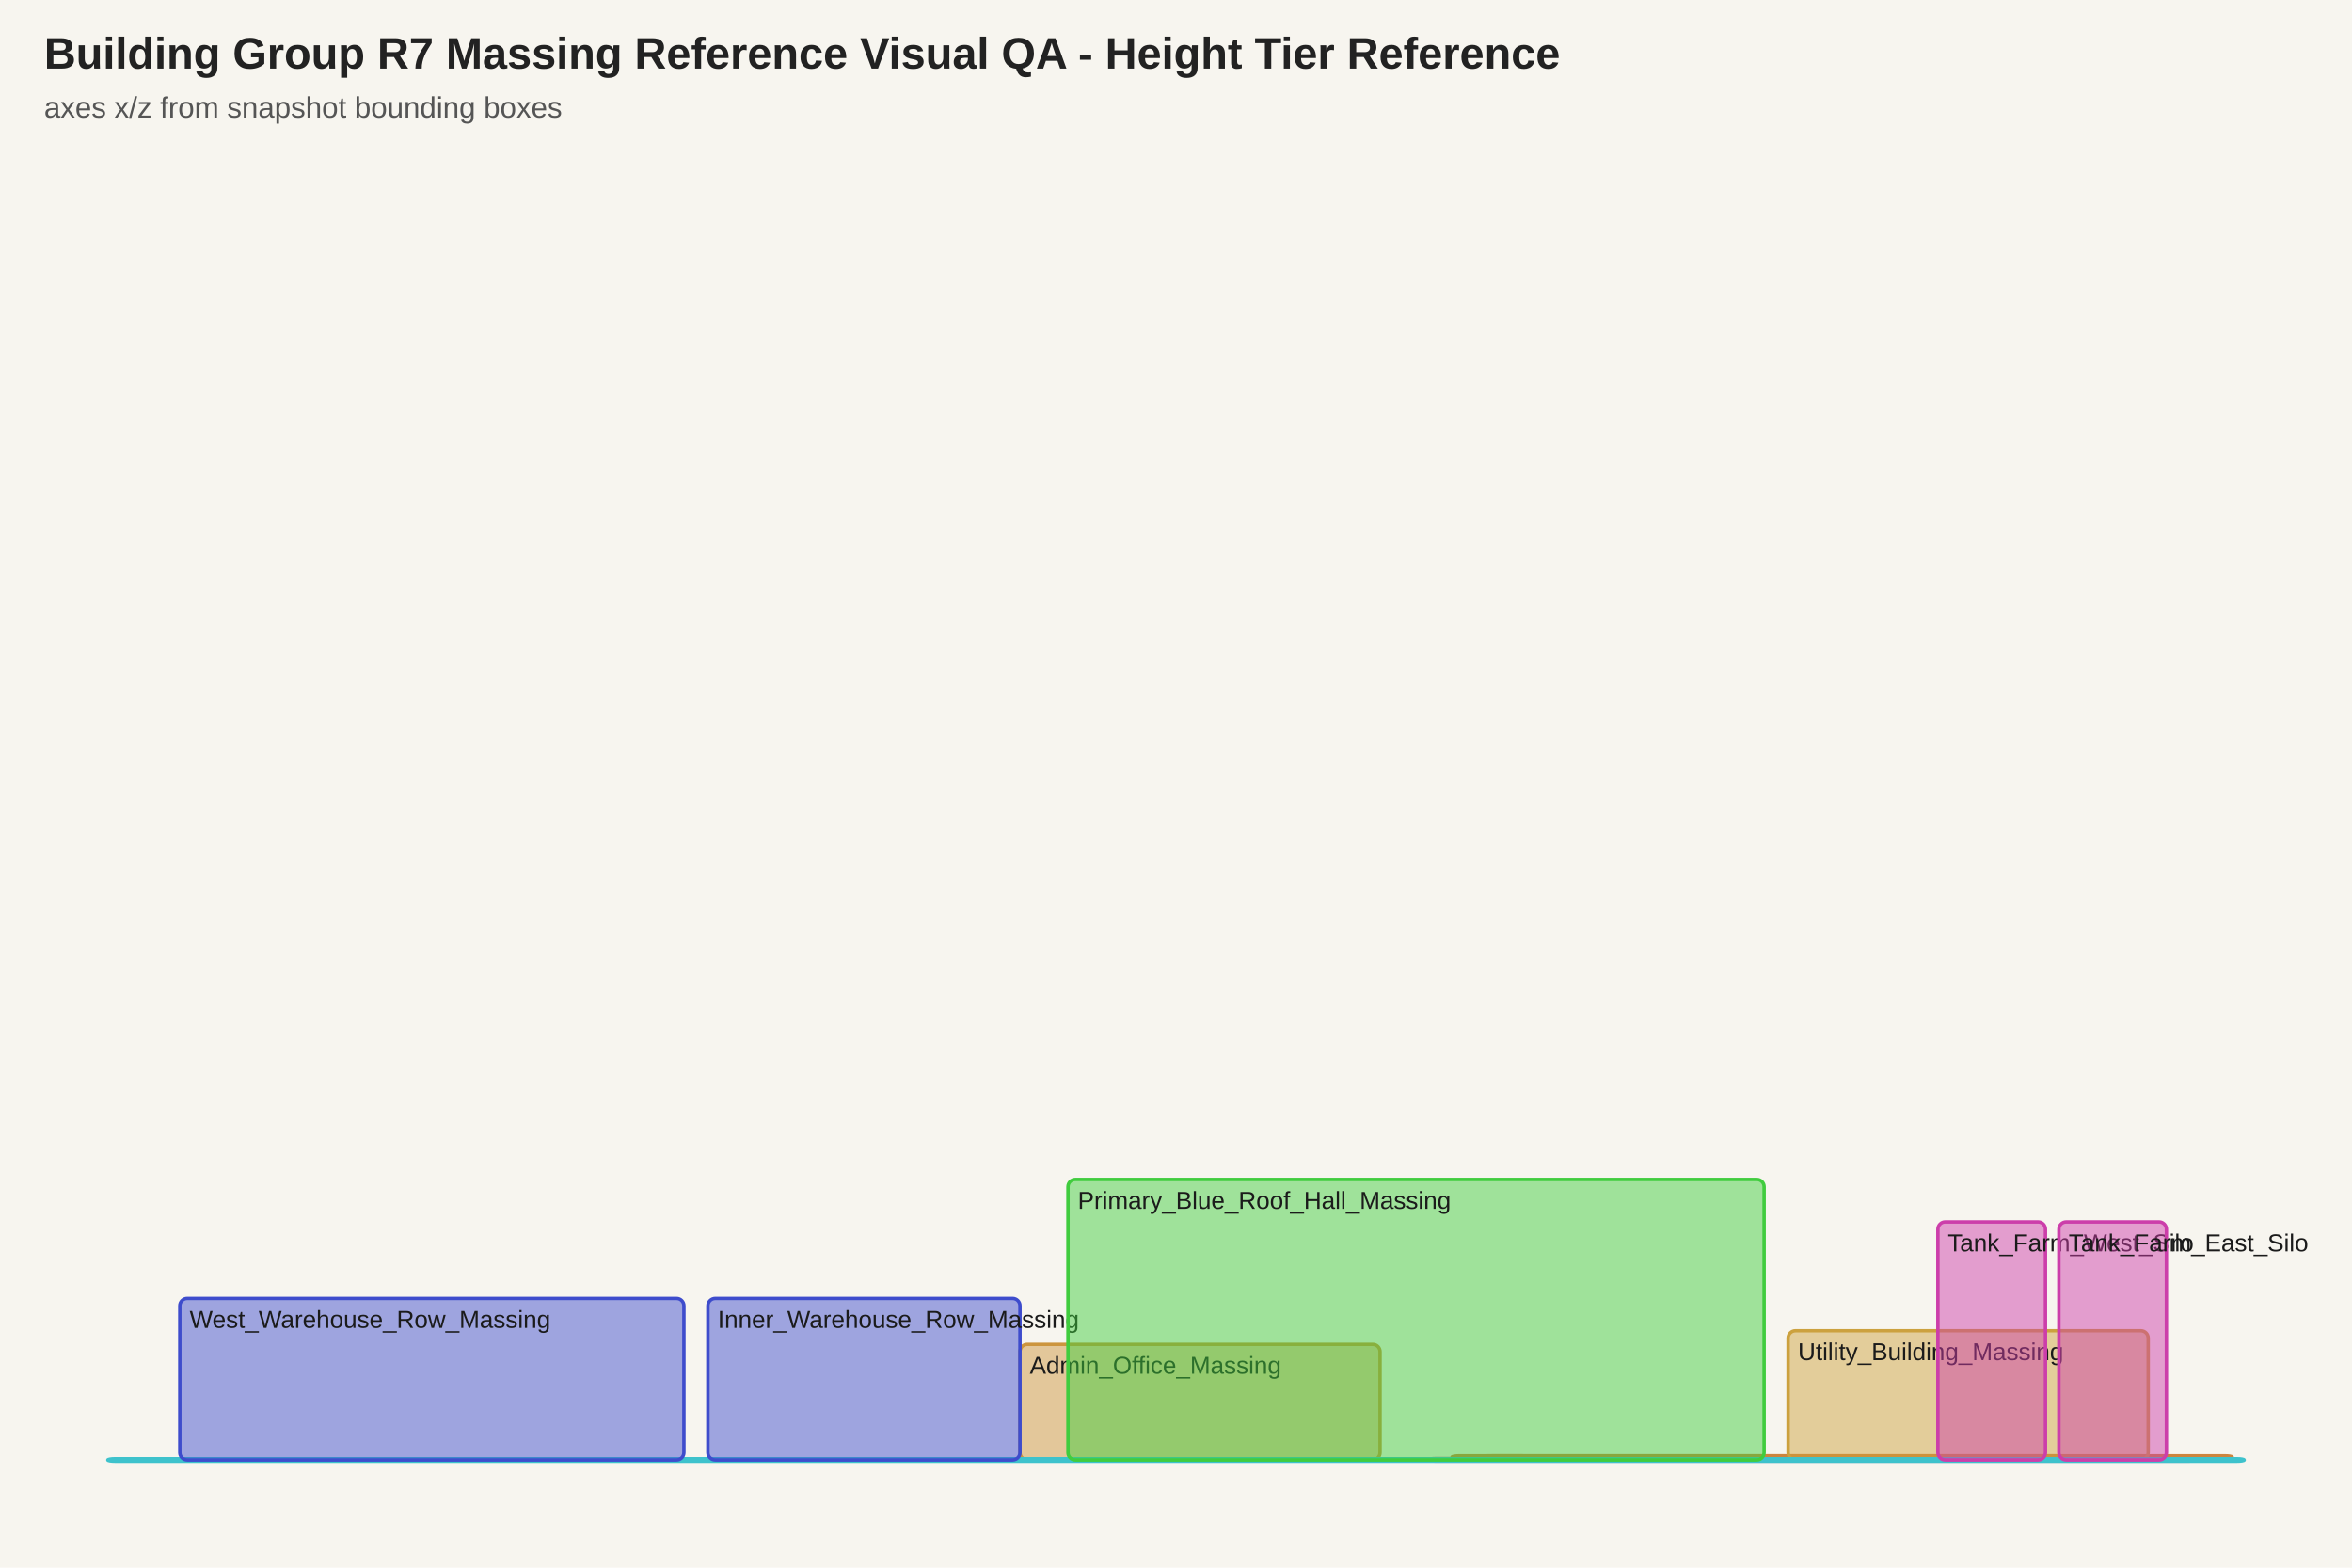
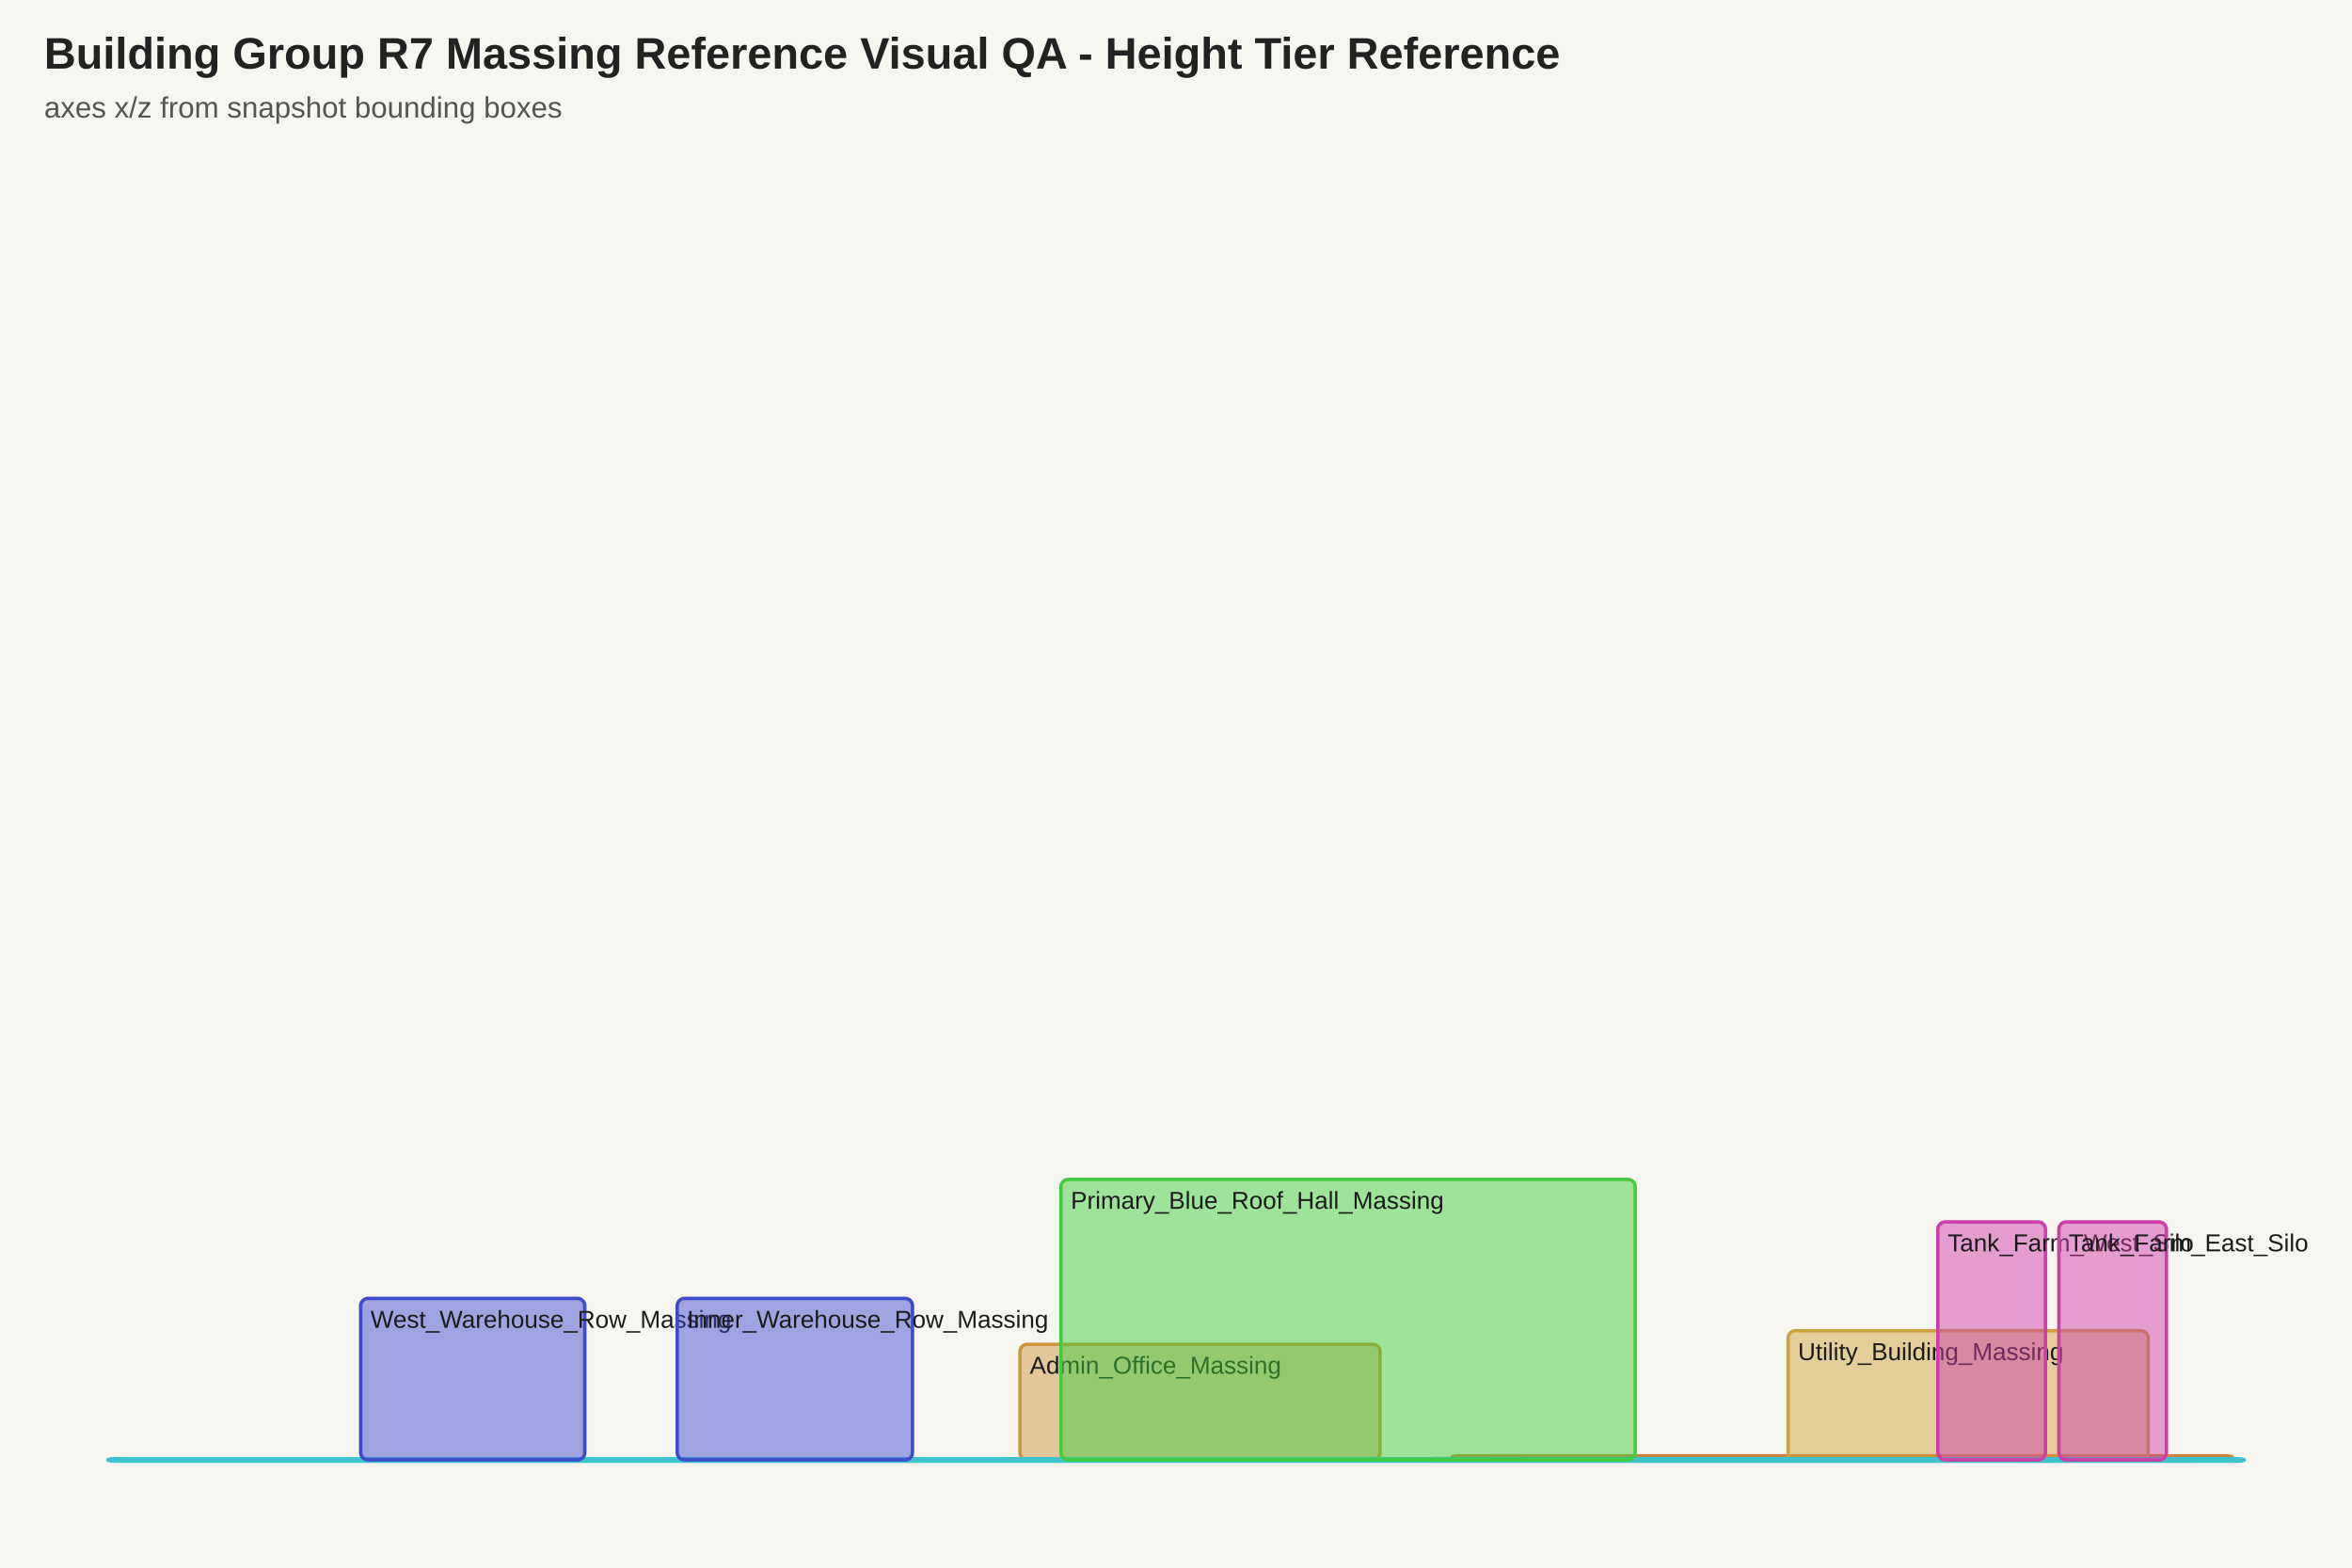
<svg xmlns="http://www.w3.org/2000/svg" width="960" height="640" viewBox="0 0 960 640" role="img" aria-label="Height Tier Reference preview">
  <rect width="100%" height="100%" fill="#f7f5ef" />
  <text x="18" y="28" font-family="Arial, sans-serif" font-size="18" font-weight="700" fill="#222">Building Group R7 Massing Reference Visual QA - Height Tier Reference</text>
  <text x="18" y="48" font-family="Arial, sans-serif" font-size="12" fill="#555">axes x/z from snapshot bounding boxes</text>
  <g font-family="Arial, sans-serif">
    <rect x="582.876" y="595.445" width="313.528" height="1" rx="3" fill="hsl(328 58% 52%)" fill-opacity="0.48" stroke="hsl(328 58% 52%)" stroke-width="1.4" />
    <rect x="592.674" y="594.334" width="284.135" height="1" rx="3" fill="hsl(30 58% 52%)" fill-opacity="0.48" stroke="hsl(30 58% 52%)" stroke-width="1.4" />
    <rect x="416.314" y="548.811" width="146.966" height="47.189" rx="3" fill="hsl(37 58% 52%)" fill-opacity="0.48" stroke="hsl(37 58% 52%)" stroke-width="1.4" />
    <text x="420.314" y="560.811" font-size="10" fill="#1b1b1b">Admin_Office_Massing</text>
    <rect x="604.427" y="594.334" width="239.068" height="1" rx="3" fill="hsl(30 58% 52%)" fill-opacity="0.48" stroke="hsl(30 58% 52%)" stroke-width="1.4" />
    <rect x="606.393" y="594.334" width="17.64" height="1" rx="3" fill="hsl(30 58% 52%)" fill-opacity="0.48" stroke="hsl(30 58% 52%)" stroke-width="1.4" />
    <rect x="867.011" y="594.334" width="44.096" height="1" rx="3" fill="hsl(30 58% 52%)" fill-opacity="0.48" stroke="hsl(30 58% 52%)" stroke-width="1.4" />
    <rect x="729.843" y="543.259" width="146.966" height="52.741" rx="3" fill="hsl(42 58% 52%)" fill-opacity="0.48" stroke="hsl(42 58% 52%)" stroke-width="1.4" />
    <text x="733.843" y="555.259" font-size="10" fill="#1b1b1b">Utility_Building_Massing</text>
    <rect x="44" y="595.514" width="872" height="1" rx="3" fill="hsl(184 58% 52%)" fill-opacity="0.48" stroke="hsl(184 58% 52%)" stroke-width="1.4" />
-     <rect x="73.393" y="530.074" width="205.753" height="65.926" rx="3" fill="hsl(234 58% 52%)" fill-opacity="0.48" stroke="hsl(234 58% 52%)" stroke-width="1.4" />
-     <text x="77.393" y="542.074" font-size="10" fill="#1b1b1b">West_Warehouse_Row_Massing</text>
-     <rect x="288.944" y="530.074" width="127.371" height="65.926" rx="3" fill="hsl(234 58% 52%)" fill-opacity="0.48" stroke="hsl(234 58% 52%)" stroke-width="1.4" />
-     <text x="292.944" y="542.074" font-size="10" fill="#1b1b1b">Inner_Warehouse_Row_Massing</text>
-     <rect x="435.91" y="481.497" width="284.135" height="114.503" rx="3" fill="hsl(119 58% 52%)" fill-opacity="0.48" stroke="hsl(119 58% 52%)" stroke-width="1.4" />
-     <text x="439.91" y="493.497" font-size="10" fill="#1b1b1b">Primary_Blue_Roof_Hall_Massing</text>
+     <rect x="147.225" y="530.074" width="91.461" height="65.926" rx="3" fill="hsl(234 58% 52%)" fill-opacity="0.48" stroke="hsl(234 58% 52%)" stroke-width="1.4" />
+     <text x="151.225" y="542.074" font-size="10" fill="#1b1b1b">West_Warehouse_Row_Massing</text>
+     <rect x="276.413" y="530.074" width="96.034" height="65.926" rx="3" fill="hsl(234 58% 52%)" fill-opacity="0.48" stroke="hsl(234 58% 52%)" stroke-width="1.4" />
+     <text x="280.413" y="542.074" font-size="10" fill="#1b1b1b">Inner_Warehouse_Row_Massing</text>
+     <rect x="433.04" y="481.497" width="234.369" height="114.503" rx="3" fill="hsl(119 58% 52%)" fill-opacity="0.48" stroke="hsl(119 58% 52%)" stroke-width="1.4" />
+     <text x="437.04" y="493.497" font-size="10" fill="#1b1b1b">Primary_Blue_Roof_Hall_Massing</text>
    <rect x="790.98" y="498.846" width="43.894" height="97.154" rx="3" fill="hsl(314 58% 52%)" fill-opacity="0.48" stroke="hsl(314 58% 52%)" stroke-width="1.4" />
    <text x="794.98" y="510.846" font-size="10" fill="#1b1b1b">Tank_Farm_West_Silo</text>
    <rect x="840.36" y="498.846" width="43.894" height="97.154" rx="3" fill="hsl(314 58% 52%)" fill-opacity="0.48" stroke="hsl(314 58% 52%)" stroke-width="1.4" />
    <text x="844.36" y="510.846" font-size="10" fill="#1b1b1b">Tank_Farm_East_Silo</text>
  </g>
</svg>
